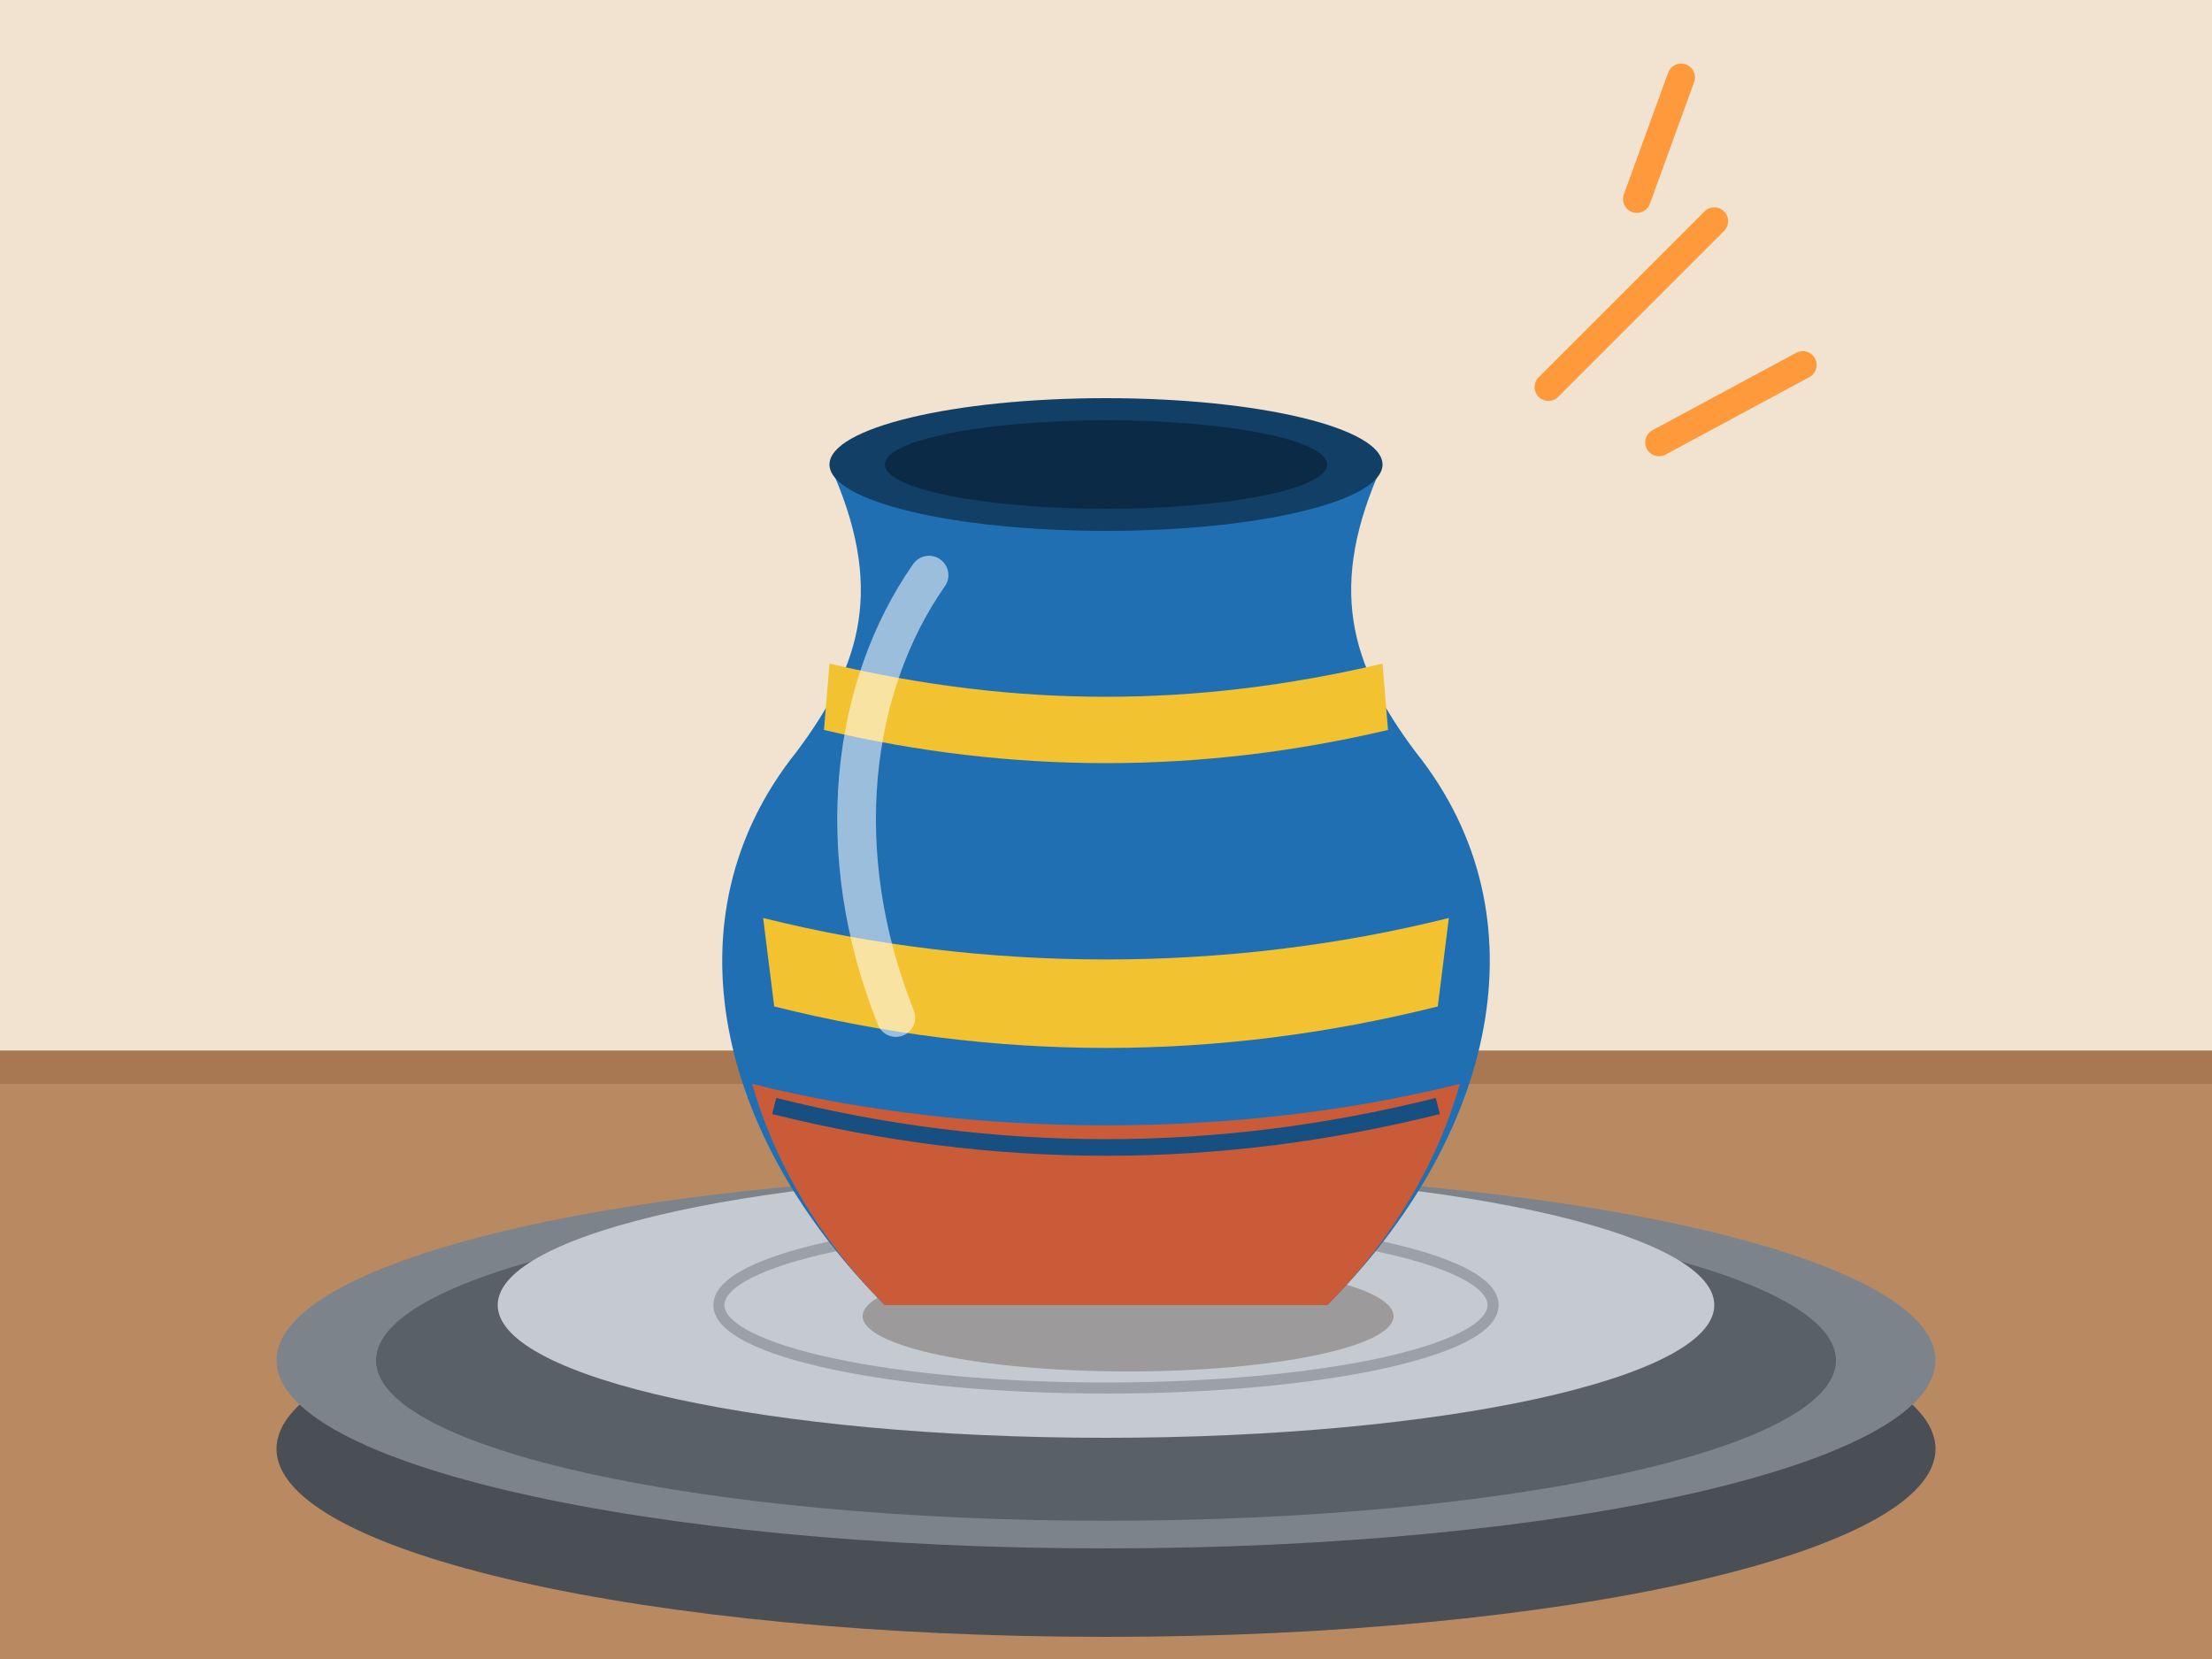
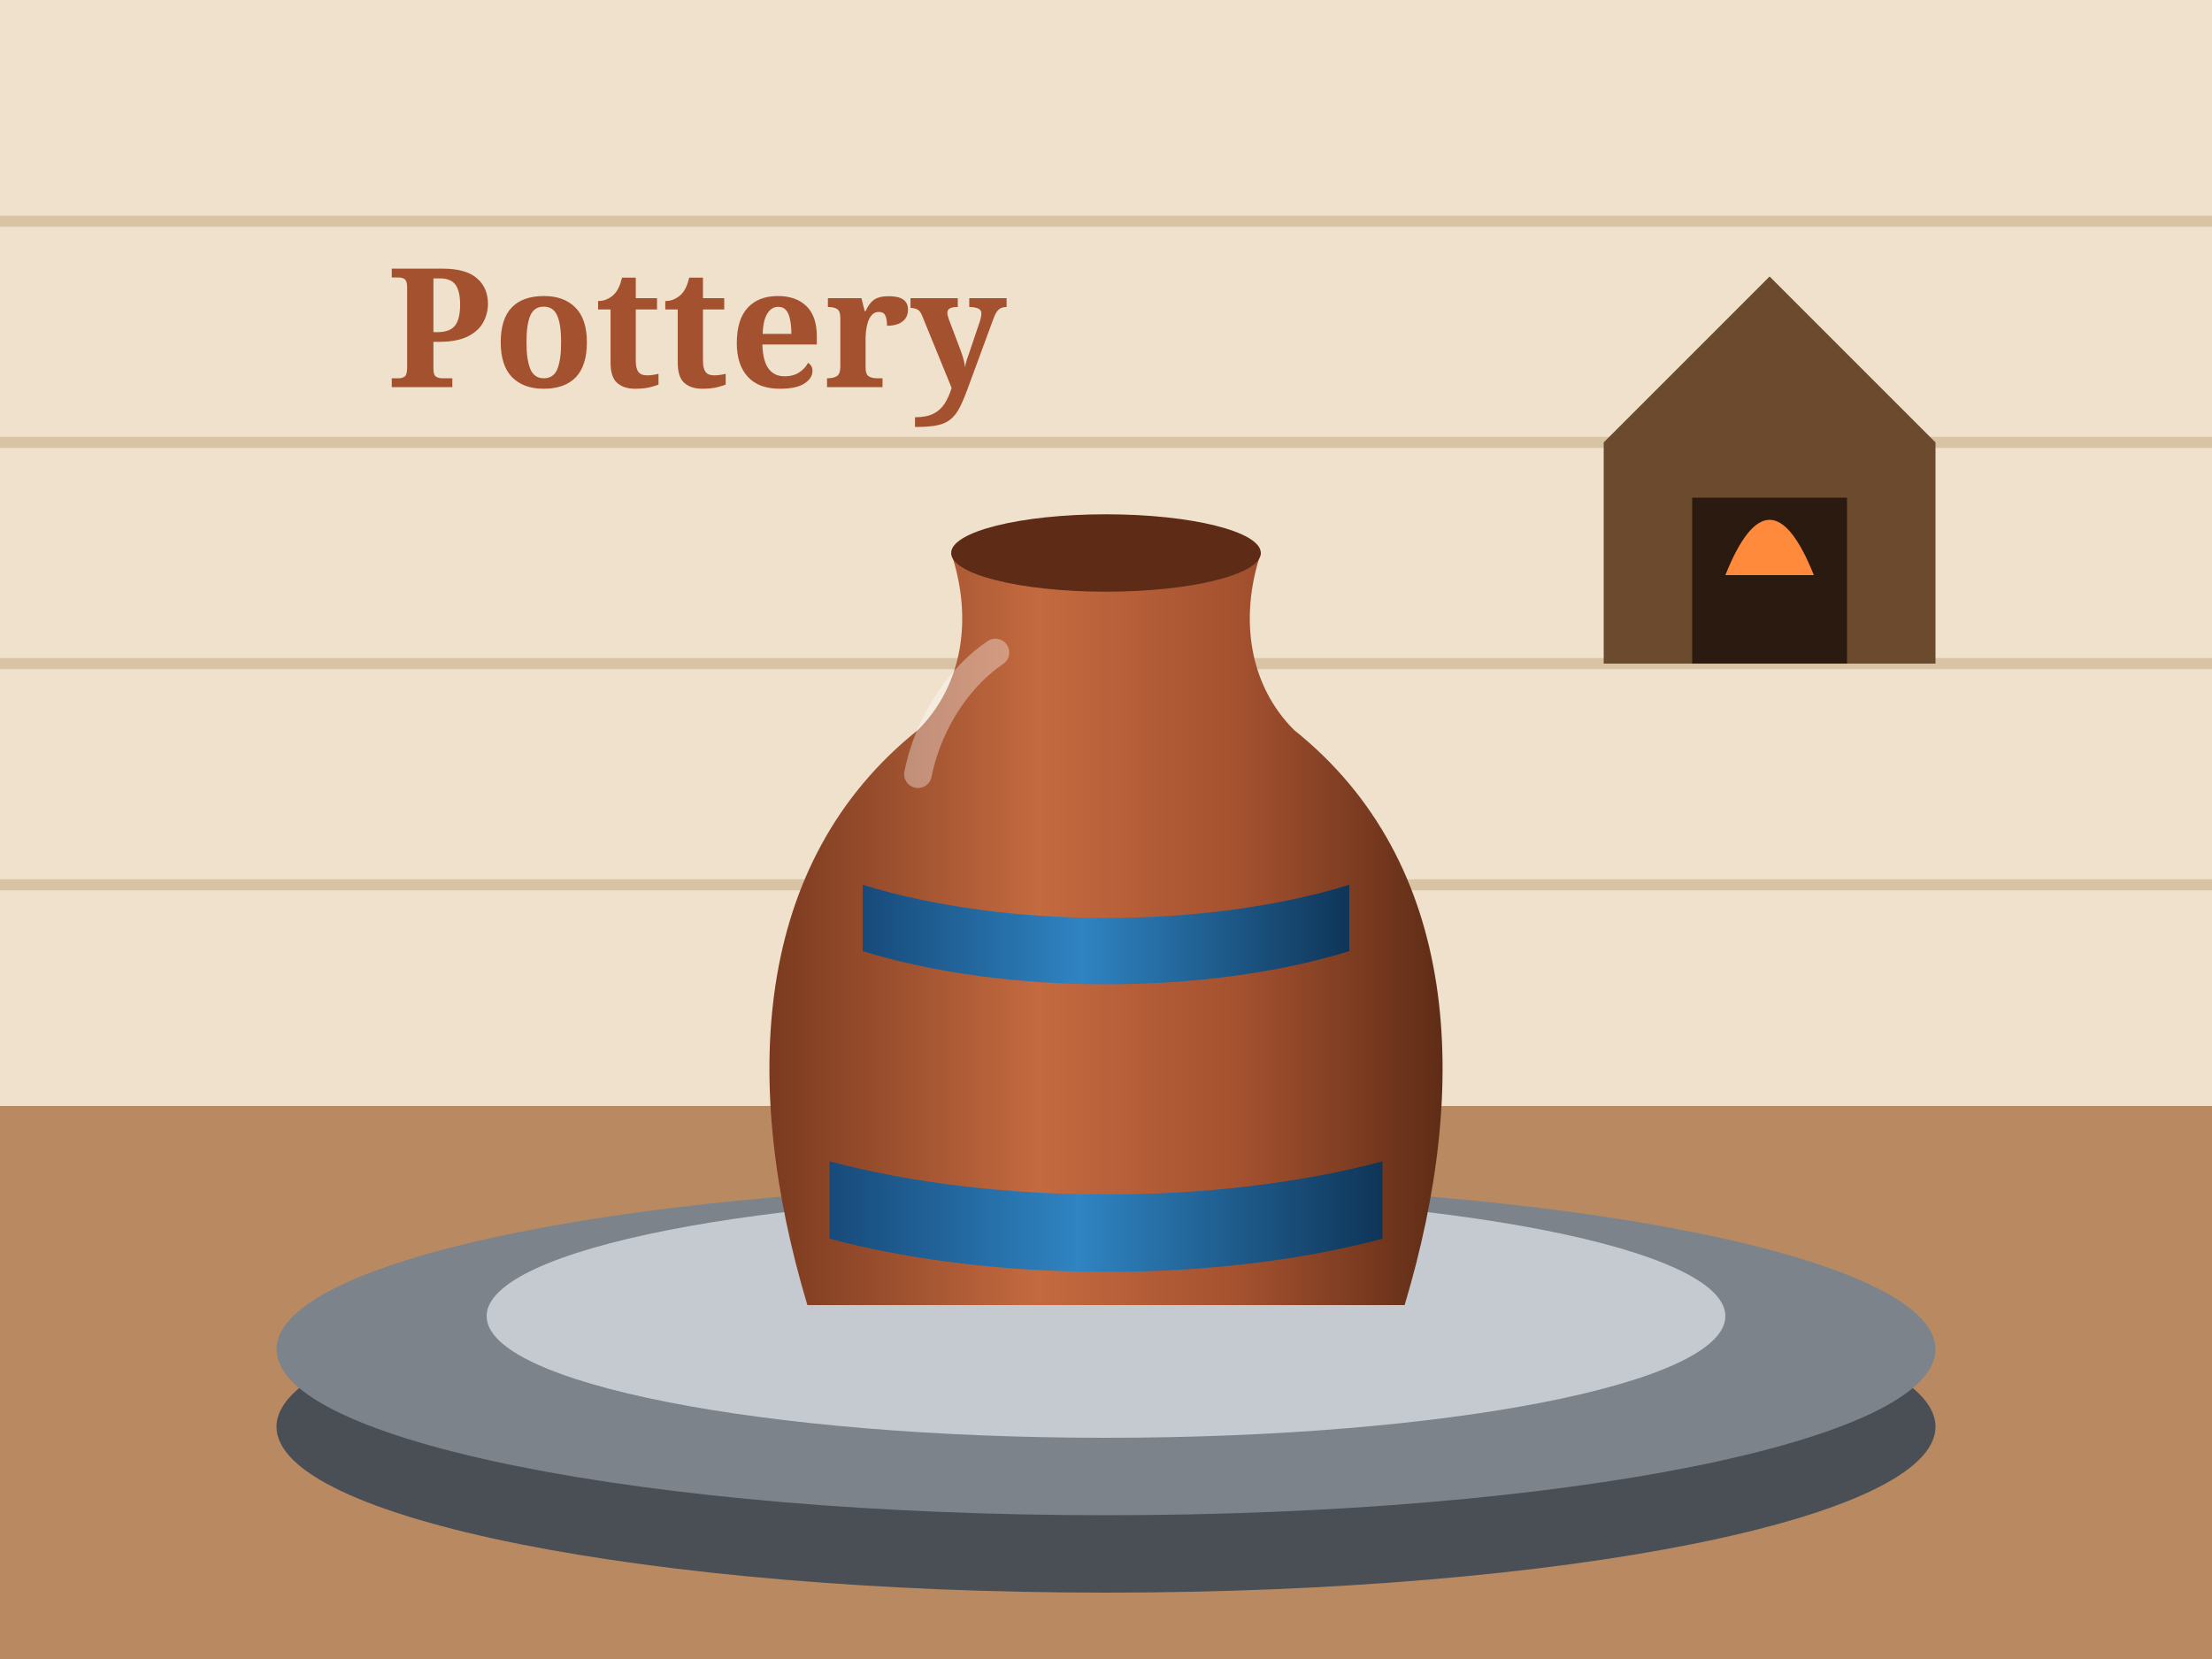
<svg xmlns="http://www.w3.org/2000/svg" viewBox="0 0 400 300">
-   <rect width="400" height="300" fill="#f1e3cf" />
-   <rect y="190" width="400" height="110" fill="#b98a62" />
-   <rect y="190" width="400" height="6" fill="#a77852" />
-   <ellipse cx="200" cy="262" rx="150" ry="34" fill="#4a4f56" />
-   <ellipse cx="200" cy="246" rx="150" ry="34" fill="#7c838b" />
-   <ellipse cx="200" cy="246" rx="132" ry="29" fill="#5a6067" />
-   <ellipse cx="200" cy="236" rx="110" ry="24" fill="#c4cad0" />
-   <ellipse cx="200" cy="236" rx="70" ry="15" fill="none" stroke="#9aa1a8" stroke-width="2" />
-   <ellipse cx="204" cy="238" rx="48" ry="10" fill="#3c281e" opacity=".3" />
-   <path d="M160 236c-30-30-40-70-16-100 12-16 16-30 6-52h100c-10 22-6 36 6 52 24 30 14 70-16 100z" fill="#1f6fb2" />
-   <path d="M138 166c40 10 84 10 124 0l-2 16c-40 10-80 10-120 0zM150 120c34 8 66 8 100 0l1 12c-34 8-68 8-102 0z" fill="#f2c230" />
-   <path d="M160 236c-12-12-20-26-24-40 40 10 88 10 128 0-4 14-12 28-24 40z" fill="#c95b38" />
-   <path d="M140 200c40 10 80 10 120 0" stroke="#174f80" stroke-width="3" fill="none" />
-   <ellipse cx="200" cy="84" rx="50" ry="12" fill="#123f66" />
-   <ellipse cx="200" cy="84" rx="40" ry="8" fill="#0b2a45" />
-   <path d="M168 104c-14 20-18 50-6 80" stroke="#fff" stroke-opacity=".55" stroke-width="7" fill="none" stroke-linecap="round" />
-   <path d="M280 70l30-30m-10 40l26-14m-30-30l8-22" stroke="#ff9a3c" stroke-width="5" stroke-linecap="round" />
+   <defs>
+     <linearGradient id="p" x1="0" y1="0" x2="1" y2="0">
+       <stop offset="0" stop-color="#7a3a1f" />
+       <stop offset=".4" stop-color="#c46a40" />
+       <stop offset=".7" stop-color="#a4512f" />
+       <stop offset="1" stop-color="#5e2c16" />
+     </linearGradient>
+     <linearGradient id="g" x1="0" y1="0" x2="1" y2="0">
+       <stop offset="0" stop-color="#174a7a" />
+       <stop offset=".45" stop-color="#2f84c2" />
+       <stop offset="1" stop-color="#0f3558" />
+     </linearGradient>
+   </defs>
+   <rect width="400" height="300" fill="#efe1cc" />
+   <g stroke="#d9c3a5" stroke-width="2">
+     <path d="M0 40h400M0 80h400M0 120h400M0 160h400" />
+   </g>
+   <rect y="200" width="400" height="100" fill="#b98a62" />
+   <ellipse cx="200" cy="258" rx="150" ry="30" fill="#4a4f56" />
+   <ellipse cx="200" cy="244" rx="150" ry="30" fill="#7c838b" />
+   <ellipse cx="200" cy="238" rx="112" ry="22" fill="#c4cad0" />
+   <path d="M146 236c-12-40-10-80 20-104 8-8 10-20 6-32h56c-4 12-2 24 6 32 30 24 32 64 20 104z" fill="url(#p)" />
+   <path d="M150 210c30 8 70 8 100 0v14c-30 8-70 8-100 0z" fill="url(#g)" />
+   <path d="M156 160c26 8 62 8 88 0v12c-26 8-62 8-88 0z" fill="url(#g)" />
+   <ellipse cx="200" cy="100" rx="28" ry="7" fill="#5e2c16" />
+   <path d="M166 140c2-10 8-18 14-22" stroke="#fff" stroke-opacity=".35" stroke-width="5" stroke-linecap="round" fill="none" />
+   <g transform="translate(320 70)">
+     <path d="M-30 50v-40l30-30 30 30v40z" fill="#6b4a2e" />
+     <rect x="-14" y="20" width="28" height="30" fill="#2a1a10" />
+     <path d="M-8 34q8-20 16 0" fill="#ff8a3c" />
+   </g>
+   <text x="70" y="70" font-family="Didot,Georgia,serif" font-size="30" font-weight="700" fill="#a4512f">Pottery</text>
</svg>
